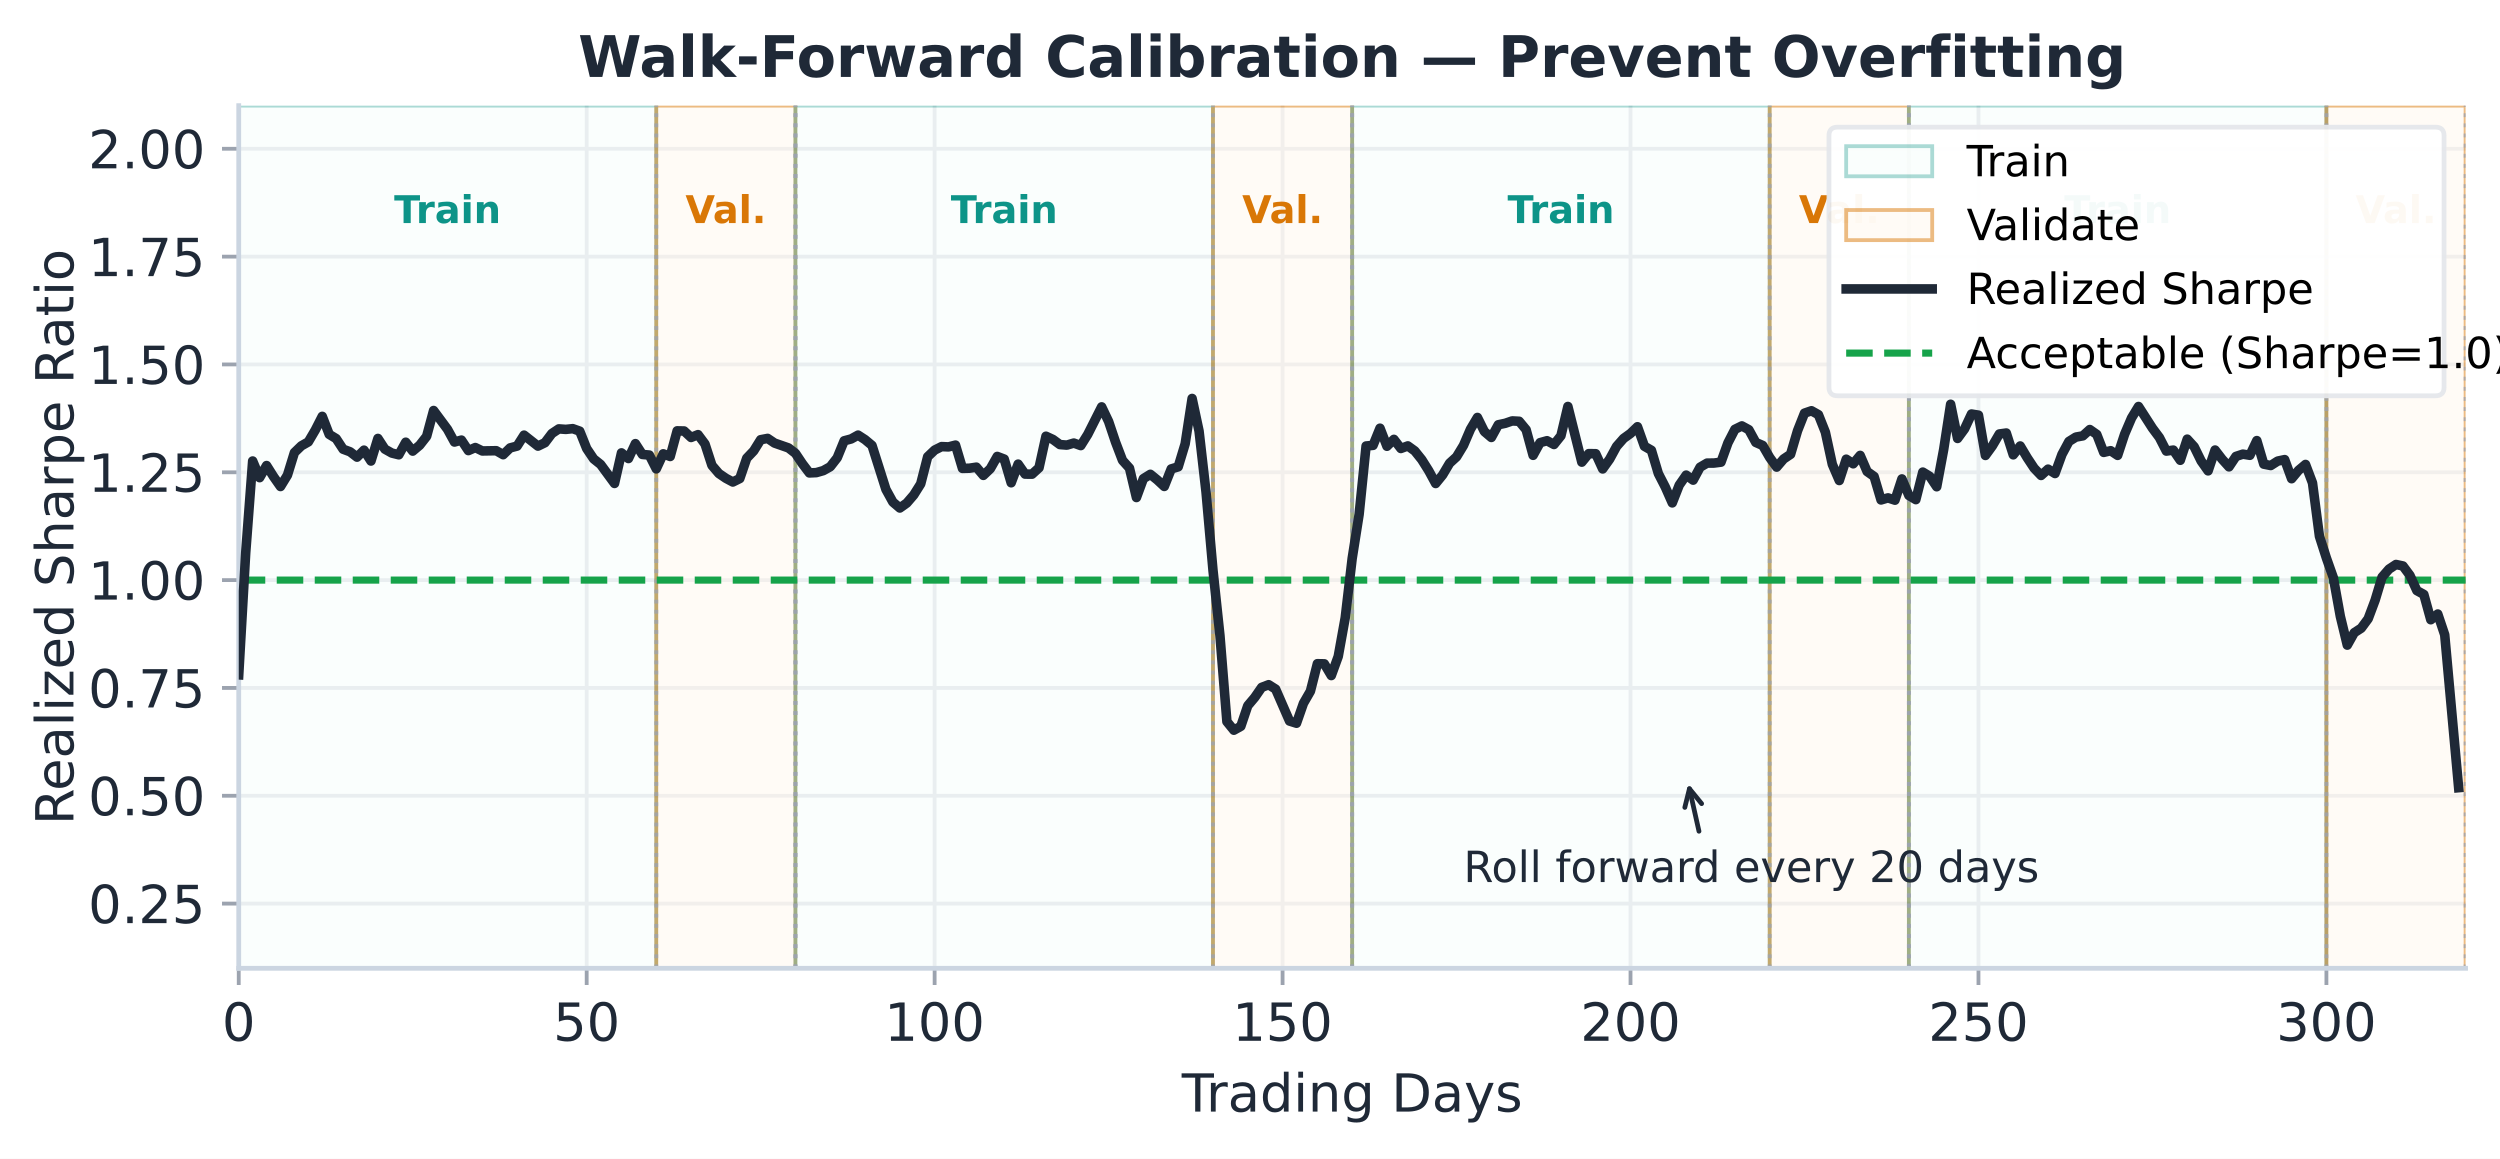
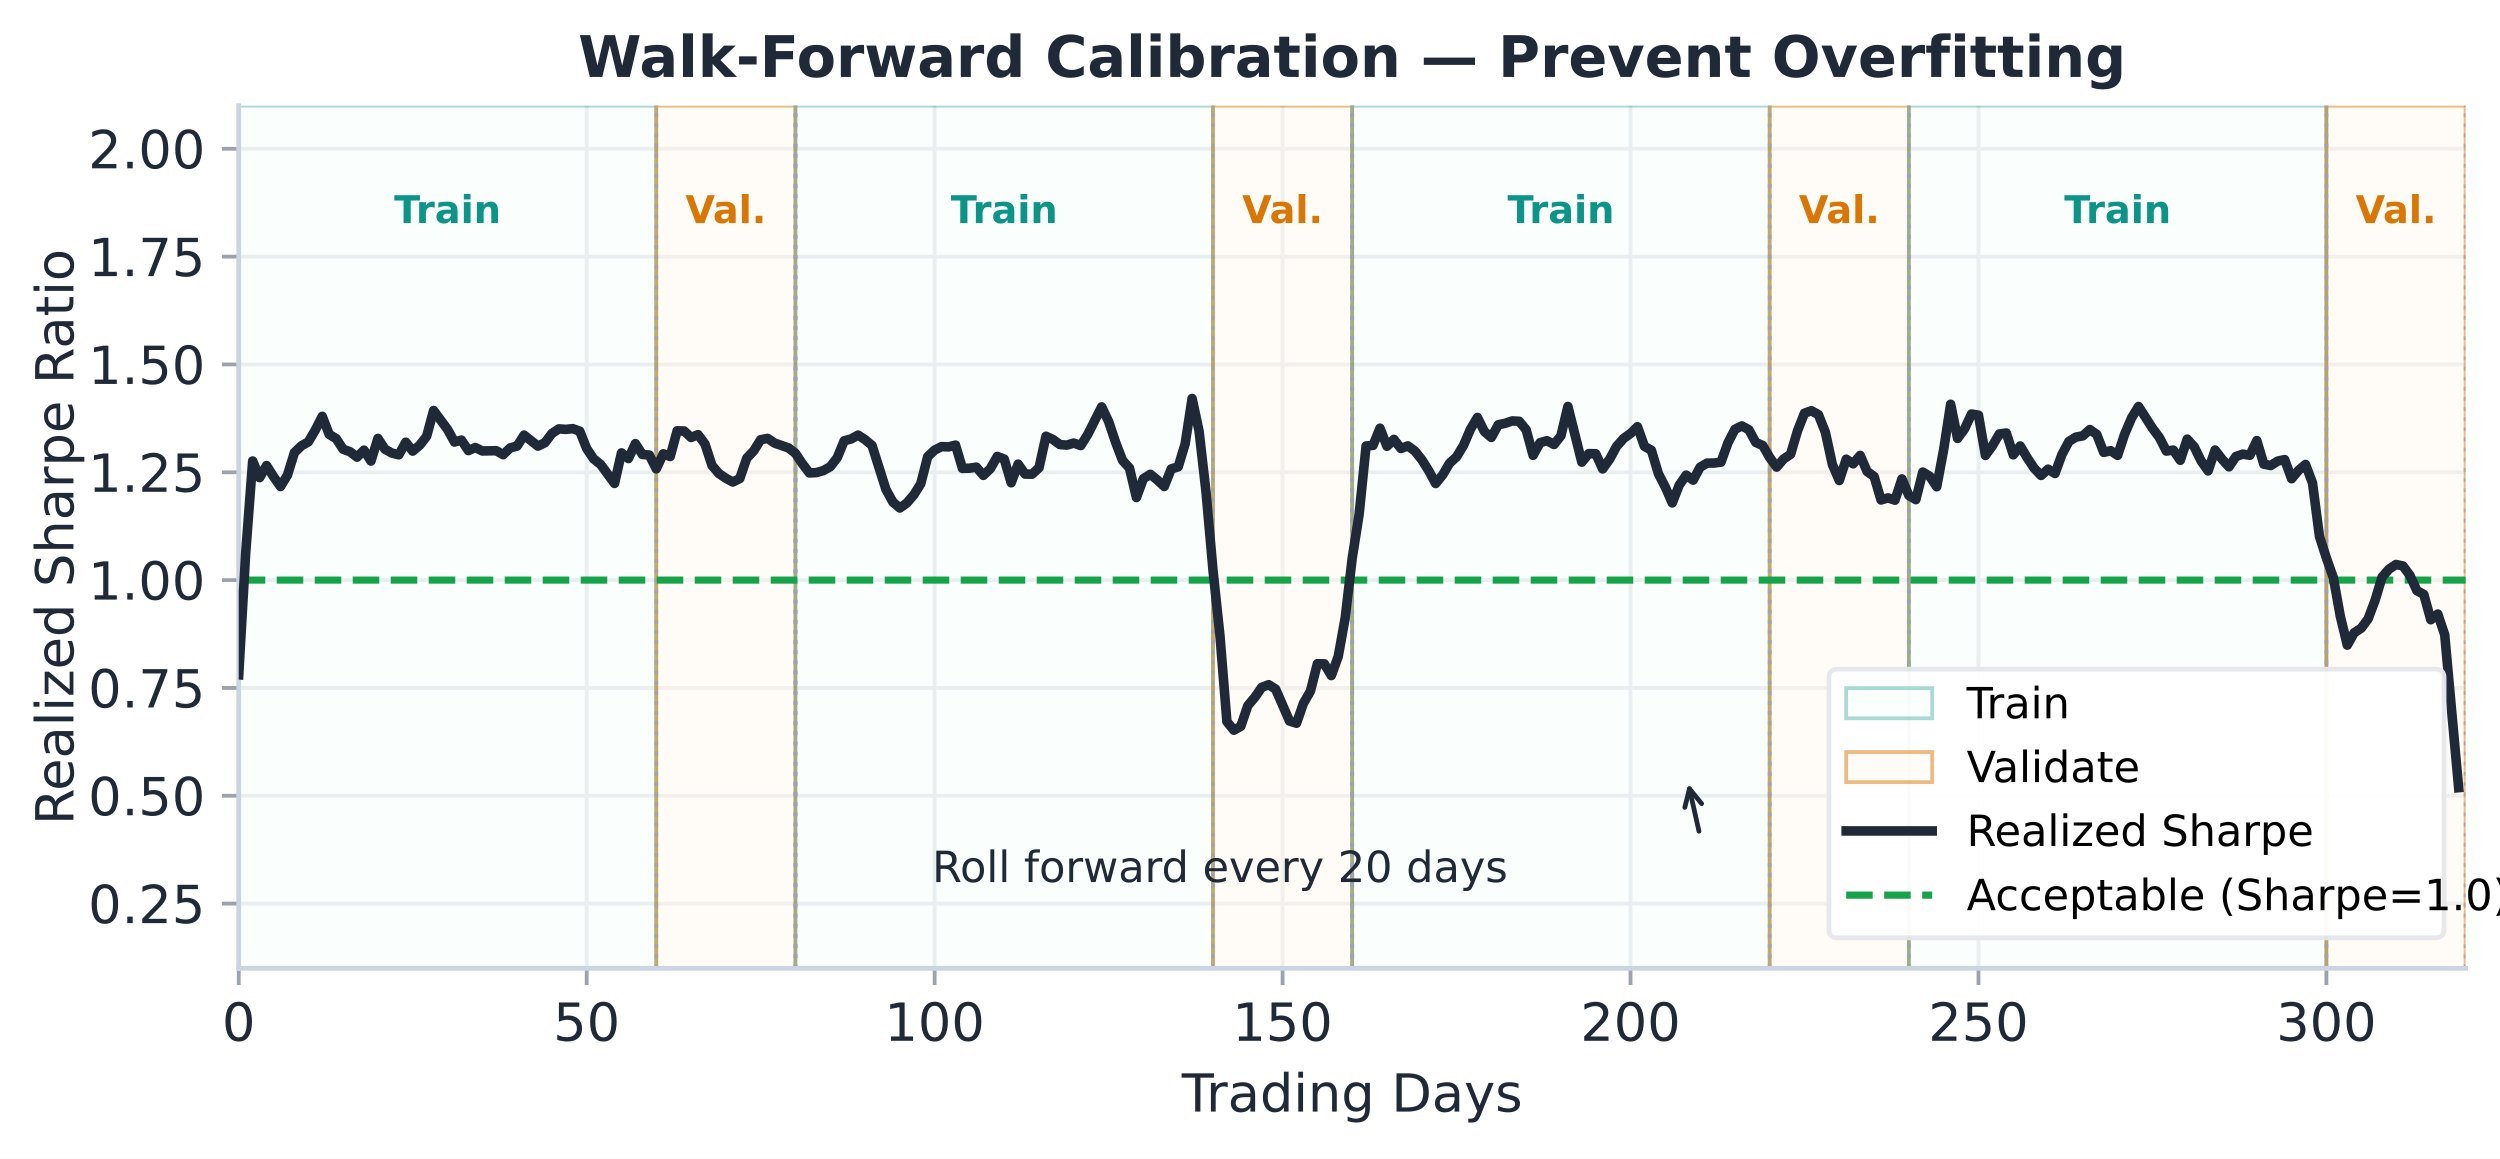
<svg xmlns="http://www.w3.org/2000/svg" xmlns:xlink="http://www.w3.org/1999/xlink" width="523.032pt" height="242.43pt" viewBox="0 0 523.032 242.43" version="1.1">
  <defs>
    <style type="text/css">*{stroke-linejoin: round; stroke-linecap: butt}</style>
  </defs>
  <g id="figure_1">
    <g id="patch_1">
      <path d="M 0 242.43  L 523.032 242.43  L 523.032 0  L 0 0  z " style="fill: #ffffff" />
    </g>
    <g id="axes_1">
      <g id="patch_2">
        <path d="M 49.947 202.581  L 515.832 202.581  L 515.832 22.104  L 49.947 22.104  z " style="fill: #ffffff" />
      </g>
      <g id="matplotlib.axis_1">
        <g id="xtick_1">
          <g id="line2d_1">
            <path d="M 49.947 202.581  L 49.947 22.104  " clip-path="url(#pe98f81dffe)" style="fill: none; stroke: #e5e7eb; stroke-width: 0.8; stroke-linecap: square" />
          </g>
          <g id="line2d_2">
            <defs>
              <path id="m44bf106854" d="M 0 0  L 0 3.5  " style="stroke: #9ca3af; stroke-width: 0.8" />
            </defs>
            <g>
              <use xlink:href="#m44bf106854" x="49.947" y="202.581" style="fill: #9ca3af; stroke: #9ca3af; stroke-width: 0.8" />
            </g>
          </g>
          <g id="text_1">
            <text style="font-size: 11px; font-family: 'Sarabun', 'DejaVu Sans'; text-anchor: middle; fill: #1f2937" x="49.947" y="217.743" transform="rotate(-0 49.94703 217.7431)">0</text>
          </g>
        </g>
        <g id="xtick_2">
          <g id="line2d_3">
            <path d="M 122.742 202.581  L 122.742 22.104  " clip-path="url(#pe98f81dffe)" style="fill: none; stroke: #e5e7eb; stroke-width: 0.8; stroke-linecap: square" />
          </g>
          <g id="line2d_4">
            <g>
              <use xlink:href="#m44bf106854" x="122.742" y="202.581" style="fill: #9ca3af; stroke: #9ca3af; stroke-width: 0.8" />
            </g>
          </g>
          <g id="text_2">
            <text style="font-size: 11px; font-family: 'Sarabun', 'DejaVu Sans'; text-anchor: middle; fill: #1f2937" x="122.742" y="217.743" transform="rotate(-0 122.7416 217.7431)">50</text>
          </g>
        </g>
        <g id="xtick_3">
          <g id="line2d_5">
            <path d="M 195.536 202.581  L 195.536 22.104  " clip-path="url(#pe98f81dffe)" style="fill: none; stroke: #e5e7eb; stroke-width: 0.8; stroke-linecap: square" />
          </g>
          <g id="line2d_6">
            <g>
              <use xlink:href="#m44bf106854" x="195.536" y="202.581" style="fill: #9ca3af; stroke: #9ca3af; stroke-width: 0.8" />
            </g>
          </g>
          <g id="text_3">
            <text style="font-size: 11px; font-family: 'Sarabun', 'DejaVu Sans'; text-anchor: middle; fill: #1f2937" x="195.536" y="217.743" transform="rotate(-0 195.5362 217.7431)">100</text>
          </g>
        </g>
        <g id="xtick_4">
          <g id="line2d_7">
            <path d="M 268.331 202.581  L 268.331 22.104  " clip-path="url(#pe98f81dffe)" style="fill: none; stroke: #e5e7eb; stroke-width: 0.8; stroke-linecap: square" />
          </g>
          <g id="line2d_8">
            <g>
              <use xlink:href="#m44bf106854" x="268.331" y="202.581" style="fill: #9ca3af; stroke: #9ca3af; stroke-width: 0.8" />
            </g>
          </g>
          <g id="text_4">
            <text style="font-size: 11px; font-family: 'Sarabun', 'DejaVu Sans'; text-anchor: middle; fill: #1f2937" x="268.331" y="217.743" transform="rotate(-0 268.3308 217.7431)">150</text>
          </g>
        </g>
        <g id="xtick_5">
          <g id="line2d_9">
            <path d="M 341.125 202.581  L 341.125 22.104  " clip-path="url(#pe98f81dffe)" style="fill: none; stroke: #e5e7eb; stroke-width: 0.8; stroke-linecap: square" />
          </g>
          <g id="line2d_10">
            <g>
              <use xlink:href="#m44bf106854" x="341.125" y="202.581" style="fill: #9ca3af; stroke: #9ca3af; stroke-width: 0.8" />
            </g>
          </g>
          <g id="text_5">
            <text style="font-size: 11px; font-family: 'Sarabun', 'DejaVu Sans'; text-anchor: middle; fill: #1f2937" x="341.125" y="217.743" transform="rotate(-0 341.1254 217.7431)">200</text>
          </g>
        </g>
        <g id="xtick_6">
          <g id="line2d_11">
            <path d="M 413.92 202.581  L 413.92 22.104  " clip-path="url(#pe98f81dffe)" style="fill: none; stroke: #e5e7eb; stroke-width: 0.8; stroke-linecap: square" />
          </g>
          <g id="line2d_12">
            <g>
              <use xlink:href="#m44bf106854" x="413.92" y="202.581" style="fill: #9ca3af; stroke: #9ca3af; stroke-width: 0.8" />
            </g>
          </g>
          <g id="text_6">
            <text style="font-size: 11px; font-family: 'Sarabun', 'DejaVu Sans'; text-anchor: middle; fill: #1f2937" x="413.92" y="217.743" transform="rotate(-0 413.92 217.7431)">250</text>
          </g>
        </g>
        <g id="xtick_7">
          <g id="line2d_13">
            <path d="M 486.715 202.581  L 486.715 22.104  " clip-path="url(#pe98f81dffe)" style="fill: none; stroke: #e5e7eb; stroke-width: 0.8; stroke-linecap: square" />
          </g>
          <g id="line2d_14">
            <g>
              <use xlink:href="#m44bf106854" x="486.715" y="202.581" style="fill: #9ca3af; stroke: #9ca3af; stroke-width: 0.8" />
            </g>
          </g>
          <g id="text_7">
            <text style="font-size: 11px; font-family: 'Sarabun', 'DejaVu Sans'; text-anchor: middle; fill: #1f2937" x="486.715" y="217.743" transform="rotate(-0 486.7146 217.7431)">300</text>
          </g>
        </g>
        <g id="text_8">
          <text style="font-size: 11px; font-family: 'Sarabun', 'DejaVu Sans'; text-anchor: middle; fill: #1f2937" x="282.89" y="232.568" transform="rotate(-0 282.8898 232.5678)">Trading Days</text>
        </g>
      </g>
      <g id="matplotlib.axis_2">
        <g id="ytick_1">
          <g id="line2d_15">
            <path d="M 49.947 189.045  L 515.832 189.045  " clip-path="url(#pe98f81dffe)" style="fill: none; stroke: #e5e7eb; stroke-width: 0.8; stroke-linecap: square" />
          </g>
          <g id="line2d_16">
            <defs>
              <path id="m0f3f423a9d" d="M 0 0  L -3.5 0  " style="stroke: #9ca3af; stroke-width: 0.8" />
            </defs>
            <g>
              <use xlink:href="#m0f3f423a9d" x="49.947" y="189.045" style="fill: #9ca3af; stroke: #9ca3af; stroke-width: 0.8" />
            </g>
          </g>
          <g id="text_9">
            <text style="font-size: 11px; font-family: 'Sarabun', 'DejaVu Sans'; text-anchor: end; fill: #1f2937" x="42.947" y="193.126" transform="rotate(-0 42.94703 193.1262)">0.25</text>
          </g>
        </g>
        <g id="ytick_2">
          <g id="line2d_17">
            <path d="M 49.947 166.485  L 515.832 166.485  " clip-path="url(#pe98f81dffe)" style="fill: none; stroke: #e5e7eb; stroke-width: 0.8; stroke-linecap: square" />
          </g>
          <g id="line2d_18">
            <g>
              <use xlink:href="#m0f3f423a9d" x="49.947" y="166.485" style="fill: #9ca3af; stroke: #9ca3af; stroke-width: 0.8" />
            </g>
          </g>
          <g id="text_10">
            <text style="font-size: 11px; font-family: 'Sarabun', 'DejaVu Sans'; text-anchor: end; fill: #1f2937" x="42.947" y="170.567" transform="rotate(-0 42.94703 170.5666)">0.50</text>
          </g>
        </g>
        <g id="ytick_3">
          <g id="line2d_19">
            <path d="M 49.947 143.926  L 515.832 143.926  " clip-path="url(#pe98f81dffe)" style="fill: none; stroke: #e5e7eb; stroke-width: 0.8; stroke-linecap: square" />
          </g>
          <g id="line2d_20">
            <g>
              <use xlink:href="#m0f3f423a9d" x="49.947" y="143.926" style="fill: #9ca3af; stroke: #9ca3af; stroke-width: 0.8" />
            </g>
          </g>
          <g id="text_11">
            <text style="font-size: 11px; font-family: 'Sarabun', 'DejaVu Sans'; text-anchor: end; fill: #1f2937" x="42.947" y="148.007" transform="rotate(-0 42.94703 148.0071)">0.75</text>
          </g>
        </g>
        <g id="ytick_4">
          <g id="line2d_21">
            <path d="M 49.947 121.366  L 515.832 121.366  " clip-path="url(#pe98f81dffe)" style="fill: none; stroke: #e5e7eb; stroke-width: 0.8; stroke-linecap: square" />
          </g>
          <g id="line2d_22">
            <g>
              <use xlink:href="#m0f3f423a9d" x="49.947" y="121.366" style="fill: #9ca3af; stroke: #9ca3af; stroke-width: 0.8" />
            </g>
          </g>
          <g id="text_12">
            <text style="font-size: 11px; font-family: 'Sarabun', 'DejaVu Sans'; text-anchor: end; fill: #1f2937" x="42.947" y="125.448" transform="rotate(-0 42.94703 125.4475)">1.00</text>
          </g>
        </g>
        <g id="ytick_5">
          <g id="line2d_23">
            <path d="M 49.947 98.807  L 515.832 98.807  " clip-path="url(#pe98f81dffe)" style="fill: none; stroke: #e5e7eb; stroke-width: 0.8; stroke-linecap: square" />
          </g>
          <g id="line2d_24">
            <g>
              <use xlink:href="#m0f3f423a9d" x="49.947" y="98.807" style="fill: #9ca3af; stroke: #9ca3af; stroke-width: 0.8" />
            </g>
          </g>
          <g id="text_13">
            <text style="font-size: 11px; font-family: 'Sarabun', 'DejaVu Sans'; text-anchor: end; fill: #1f2937" x="42.947" y="102.888" transform="rotate(-0 42.94703 102.888)">1.25</text>
          </g>
        </g>
        <g id="ytick_6">
          <g id="line2d_25">
            <path d="M 49.947 76.247  L 515.832 76.247  " clip-path="url(#pe98f81dffe)" style="fill: none; stroke: #e5e7eb; stroke-width: 0.8; stroke-linecap: square" />
          </g>
          <g id="line2d_26">
            <g>
              <use xlink:href="#m0f3f423a9d" x="49.947" y="76.247" style="fill: #9ca3af; stroke: #9ca3af; stroke-width: 0.8" />
            </g>
          </g>
          <g id="text_14">
            <text style="font-size: 11px; font-family: 'Sarabun', 'DejaVu Sans'; text-anchor: end; fill: #1f2937" x="42.947" y="80.328" transform="rotate(-0 42.94703 80.32846)">1.50</text>
          </g>
        </g>
        <g id="ytick_7">
          <g id="line2d_27">
            <path d="M 49.947 53.688  L 515.832 53.688  " clip-path="url(#pe98f81dffe)" style="fill: none; stroke: #e5e7eb; stroke-width: 0.8; stroke-linecap: square" />
          </g>
          <g id="line2d_28">
            <g>
              <use xlink:href="#m0f3f423a9d" x="49.947" y="53.688" style="fill: #9ca3af; stroke: #9ca3af; stroke-width: 0.8" />
            </g>
          </g>
          <g id="text_15">
            <text style="font-size: 11px; font-family: 'Sarabun', 'DejaVu Sans'; text-anchor: end; fill: #1f2937" x="42.947" y="57.769" transform="rotate(-0 42.94703 57.76891)">1.75</text>
          </g>
        </g>
        <g id="ytick_8">
          <g id="line2d_29">
            <path d="M 49.947 31.128  L 515.832 31.128  " clip-path="url(#pe98f81dffe)" style="fill: none; stroke: #e5e7eb; stroke-width: 0.8; stroke-linecap: square" />
          </g>
          <g id="line2d_30">
            <g>
              <use xlink:href="#m0f3f423a9d" x="49.947" y="31.128" style="fill: #9ca3af; stroke: #9ca3af; stroke-width: 0.8" />
            </g>
          </g>
          <g id="text_16">
            <text style="font-size: 11px; font-family: 'Sarabun', 'DejaVu Sans'; text-anchor: end; fill: #1f2937" x="42.947" y="35.209" transform="rotate(-0 42.94703 35.20936)">2.00</text>
          </g>
        </g>
        <g id="text_17">
          <text style="font-size: 11px; font-family: 'Sarabun', 'DejaVu Sans'; text-anchor: middle; fill: #1f2937" x="15.362" y="112.343" transform="rotate(-90 15.36234 112.3426)">Realized Sharpe Ratio</text>
        </g>
      </g>
      <g id="patch_3">
        <path d="M 49.947 202.581  L 137.301 202.581  L 137.301 22.104  L 49.947 22.104  z " clip-path="url(#pe98f81dffe)" style="fill: #f0fdfa; opacity: 0.35; stroke: #0d9488; stroke-width: 0.8; stroke-linejoin: miter" />
      </g>
      <g id="patch_4">
        <path d="M 137.301 202.581  L 166.418 202.581  L 166.418 22.104  L 137.301 22.104  z " clip-path="url(#pe98f81dffe)" style="fill: #fff7ed; opacity: 0.5; stroke: #d97706; stroke-width: 0.8; stroke-linejoin: miter" />
      </g>
      <g id="patch_5">
        <path d="M 166.418 202.581  L 253.772 202.581  L 253.772 22.104  L 166.418 22.104  z " clip-path="url(#pe98f81dffe)" style="fill: #f0fdfa; opacity: 0.35; stroke: #0d9488; stroke-width: 0.8; stroke-linejoin: miter" />
      </g>
      <g id="patch_6">
        <path d="M 253.772 202.581  L 282.89 202.581  L 282.89 22.104  L 253.772 22.104  z " clip-path="url(#pe98f81dffe)" style="fill: #fff7ed; opacity: 0.5; stroke: #d97706; stroke-width: 0.8; stroke-linejoin: miter" />
      </g>
      <g id="patch_7">
        <path d="M 282.89 202.581  L 370.243 202.581  L 370.243 22.104  L 282.89 22.104  z " clip-path="url(#pe98f81dffe)" style="fill: #f0fdfa; opacity: 0.35; stroke: #0d9488; stroke-width: 0.8; stroke-linejoin: miter" />
      </g>
      <g id="patch_8">
        <path d="M 370.243 202.581  L 399.361 202.581  L 399.361 22.104  L 370.243 22.104  z " clip-path="url(#pe98f81dffe)" style="fill: #fff7ed; opacity: 0.5; stroke: #d97706; stroke-width: 0.8; stroke-linejoin: miter" />
      </g>
      <g id="patch_9">
        <path d="M 399.361 202.581  L 486.715 202.581  L 486.715 22.104  L 399.361 22.104  z " clip-path="url(#pe98f81dffe)" style="fill: #f0fdfa; opacity: 0.35; stroke: #0d9488; stroke-width: 0.8; stroke-linejoin: miter" />
      </g>
      <g id="patch_10">
        <path d="M 486.715 202.581  L 515.832 202.581  L 515.832 22.104  L 486.715 22.104  z " clip-path="url(#pe98f81dffe)" style="fill: #fff7ed; opacity: 0.5; stroke: #d97706; stroke-width: 0.8; stroke-linejoin: miter" />
      </g>
      <g id="line2d_31">
        <path d="M 49.947 202.581  L 49.947 22.104  " clip-path="url(#pe98f81dffe)" style="fill: none; stroke-dasharray: 0.8,1.32; stroke-dashoffset: 0; stroke: #9ca3af; stroke-opacity: 0.8; stroke-width: 0.8" />
      </g>
      <g id="line2d_32">
        <path d="M 137.301 202.581  L 137.301 22.104  " clip-path="url(#pe98f81dffe)" style="fill: none; stroke-dasharray: 0.8,1.32; stroke-dashoffset: 0; stroke: #9ca3af; stroke-opacity: 0.8; stroke-width: 0.8" />
      </g>
      <g id="line2d_33">
        <path d="M 166.418 202.581  L 166.418 22.104  " clip-path="url(#pe98f81dffe)" style="fill: none; stroke-dasharray: 0.8,1.32; stroke-dashoffset: 0; stroke: #9ca3af; stroke-opacity: 0.8; stroke-width: 0.8" />
      </g>
      <g id="line2d_34">
        <path d="M 166.418 202.581  L 166.418 22.104  " clip-path="url(#pe98f81dffe)" style="fill: none; stroke-dasharray: 0.8,1.32; stroke-dashoffset: 0; stroke: #9ca3af; stroke-opacity: 0.8; stroke-width: 0.8" />
      </g>
      <g id="line2d_35">
        <path d="M 253.772 202.581  L 253.772 22.104  " clip-path="url(#pe98f81dffe)" style="fill: none; stroke-dasharray: 0.8,1.32; stroke-dashoffset: 0; stroke: #9ca3af; stroke-opacity: 0.8; stroke-width: 0.8" />
      </g>
      <g id="line2d_36">
        <path d="M 282.89 202.581  L 282.89 22.104  " clip-path="url(#pe98f81dffe)" style="fill: none; stroke-dasharray: 0.8,1.32; stroke-dashoffset: 0; stroke: #9ca3af; stroke-opacity: 0.8; stroke-width: 0.8" />
      </g>
      <g id="line2d_37">
        <path d="M 282.89 202.581  L 282.89 22.104  " clip-path="url(#pe98f81dffe)" style="fill: none; stroke-dasharray: 0.8,1.32; stroke-dashoffset: 0; stroke: #9ca3af; stroke-opacity: 0.8; stroke-width: 0.8" />
      </g>
      <g id="line2d_38">
        <path d="M 370.243 202.581  L 370.243 22.104  " clip-path="url(#pe98f81dffe)" style="fill: none; stroke-dasharray: 0.8,1.32; stroke-dashoffset: 0; stroke: #9ca3af; stroke-opacity: 0.8; stroke-width: 0.8" />
      </g>
      <g id="line2d_39">
        <path d="M 399.361 202.581  L 399.361 22.104  " clip-path="url(#pe98f81dffe)" style="fill: none; stroke-dasharray: 0.8,1.32; stroke-dashoffset: 0; stroke: #9ca3af; stroke-opacity: 0.8; stroke-width: 0.8" />
      </g>
      <g id="line2d_40">
        <path d="M 399.361 202.581  L 399.361 22.104  " clip-path="url(#pe98f81dffe)" style="fill: none; stroke-dasharray: 0.8,1.32; stroke-dashoffset: 0; stroke: #9ca3af; stroke-opacity: 0.8; stroke-width: 0.8" />
      </g>
      <g id="line2d_41">
        <path d="M 486.715 202.581  L 486.715 22.104  " clip-path="url(#pe98f81dffe)" style="fill: none; stroke-dasharray: 0.8,1.32; stroke-dashoffset: 0; stroke: #9ca3af; stroke-opacity: 0.8; stroke-width: 0.8" />
      </g>
      <g id="line2d_42">
        <path d="M 515.832 202.581  L 515.832 22.104  " clip-path="url(#pe98f81dffe)" style="fill: none; stroke-dasharray: 0.8,1.32; stroke-dashoffset: 0; stroke: #9ca3af; stroke-opacity: 0.8; stroke-width: 0.8" />
      </g>
      <g id="line2d_43">
        <path d="M 49.947 121.366  L 515.832 121.366  " clip-path="url(#pe98f81dffe)" style="fill: none; stroke-dasharray: 5.55,2.4; stroke-dashoffset: 0; stroke: #16a34a; stroke-width: 1.5" />
      </g>
      <g id="patch_11">
        <path d="M 49.947 202.581  L 49.947 22.104  " style="fill: none; stroke: #cbd5e1; stroke-linejoin: miter; stroke-linecap: square" />
      </g>
      <g id="patch_12">
        <path d="M 49.947 202.581  L 515.832 202.581  " style="fill: none; stroke: #cbd5e1; stroke-linejoin: miter; stroke-linecap: square" />
      </g>
      <g id="text_18">
        <text style="font-weight: 700; font-size: 8px; font-family: 'Sarabun', 'DejaVu Sans'; text-anchor: middle; fill: #0d9488" x="93.624" y="46.664" transform="rotate(-0 93.62379 46.66392)">Train</text>
      </g>
      <g id="text_19">
        <text style="font-weight: 700; font-size: 8px; font-family: 'Sarabun', 'DejaVu Sans'; text-anchor: middle; fill: #d97706" x="151.859" y="46.664" transform="rotate(-0 151.8595 46.66392)">Val.</text>
      </g>
      <g id="text_20">
        <text style="font-weight: 700; font-size: 8px; font-family: 'Sarabun', 'DejaVu Sans'; text-anchor: middle; fill: #0d9488" x="210.095" y="46.664" transform="rotate(-0 210.0952 46.66392)">Train</text>
      </g>
      <g id="text_21">
        <text style="font-weight: 700; font-size: 8px; font-family: 'Sarabun', 'DejaVu Sans'; text-anchor: middle; fill: #d97706" x="268.331" y="46.664" transform="rotate(-0 268.3308 46.66392)">Val.</text>
      </g>
      <g id="text_22">
        <text style="font-weight: 700; font-size: 8px; font-family: 'Sarabun', 'DejaVu Sans'; text-anchor: middle; fill: #0d9488" x="326.567" y="46.664" transform="rotate(-0 326.5665 46.66392)">Train</text>
      </g>
      <g id="text_23">
        <text style="font-weight: 700; font-size: 8px; font-family: 'Sarabun', 'DejaVu Sans'; text-anchor: middle; fill: #d97706" x="384.802" y="46.664" transform="rotate(-0 384.8022 46.66392)">Val.</text>
      </g>
      <g id="text_24">
        <text style="font-weight: 700; font-size: 8px; font-family: 'Sarabun', 'DejaVu Sans'; text-anchor: middle; fill: #0d9488" x="443.038" y="46.664" transform="rotate(-0 443.0379 46.66392)">Train</text>
      </g>
      <g id="text_25">
        <text style="font-weight: 700; font-size: 8px; font-family: 'Sarabun', 'DejaVu Sans'; text-anchor: middle; fill: #d97706" x="501.274" y="46.664" transform="rotate(-0 501.2736 46.66392)">Val.</text>
      </g>
      <g id="patch_13">
        <path d="M 355.448 173.906  Q 354.329 168.914 353.454 165.013  " style="fill: none; stroke: #1f2937; stroke-linecap: round" />
        <path d="M 352.485 168.92  L 353.454 165.013  L 355.998 168.132  " style="fill: none; stroke: #1f2937; stroke-linecap: round" />
      </g>
      <g id="text_26">
-         <text style="font-size: 9px; font-family: 'Sarabun', 'DejaVu Sans'; text-anchor: start; fill: #1f2937" x="306.184" y="184.533" transform="rotate(-0 306.184 184.5331)">Roll forward every 20 days</text>
+         <text style="font-size: 9px; font-family: 'Sarabun', 'DejaVu Sans'; text-anchor: start; fill: #1f2937" x="195" y="184.533" transform="rotate(-0 195 184.5331)">Roll forward every 20 days</text>
      </g>
      <g id="text_27">
        <text style="font-weight: 700; font-size: 12px; font-family: 'Sarabun', 'DejaVu Sans'; text-anchor: middle; fill: #1f2937" x="282.89" y="16.104" transform="rotate(-0 282.8898 16.10438)">Walk-Forward Calibration — Prevent Overfitting</text>
      </g>
      <g id="line2d_44">
        <path d="M 49.947 141.186  L 51.403 115.687  L 52.859 96.45  L 54.315 99.931  L 55.771 97.401  L 57.226 99.711  L 58.682 101.785  L 60.138 99.407  L 61.594 94.682  L 63.05 93.275  L 64.506 92.447  L 65.962 89.969  L 67.418 87.109  L 68.874 90.875  L 70.33 91.761  L 71.785 93.98  L 73.241 94.519  L 74.697 95.64  L 76.153 94.179  L 77.609 96.452  L 79.065 91.728  L 80.521 93.965  L 81.977 94.785  L 83.433 95.147  L 84.888 92.519  L 86.344 94.376  L 87.8 93.147  L 89.256 91.286  L 90.712 85.886  L 93.624 89.819  L 95.08 92.476  L 96.536 92.075  L 97.991 94.268  L 99.447 93.634  L 100.903 94.345  L 103.815 94.293  L 105.271 95.128  L 106.727 93.705  L 108.183 93.327  L 109.639 91.038  L 112.55 93.331  L 114.006 92.62  L 115.462 90.694  L 116.918 89.727  L 118.374 89.833  L 119.83 89.681  L 121.286 90.201  L 122.742 93.841  L 124.198 96.003  L 125.653 97.168  L 128.565 101.141  L 130.021 94.748  L 131.477 95.931  L 132.933 92.815  L 134.389 95.076  L 135.845 95.205  L 137.301 98.09  L 138.756 94.946  L 140.212 95.502  L 141.668 90.14  L 143.124 90.17  L 144.58 91.523  L 146.036 90.935  L 147.492 92.889  L 148.948 97.37  L 150.404 99.07  L 151.859 100.06  L 153.315 100.841  L 154.771 100.118  L 156.227 95.86  L 157.683 94.331  L 159.139 91.996  L 160.595 91.718  L 162.051 92.697  L 164.963 93.711  L 166.418 94.841  L 167.874 97.022  L 169.33 98.942  L 170.786 98.877  L 172.242 98.46  L 173.698 97.646  L 175.154 95.778  L 176.61 92.222  L 178.066 91.835  L 179.521 91.032  L 180.977 91.976  L 182.433 93.19  L 185.345 102.386  L 186.801 105.037  L 188.257 106.28  L 189.713 105.242  L 191.169 103.549  L 192.624 101.233  L 194.08 95.555  L 195.536 94.167  L 196.992 93.435  L 198.448 93.496  L 199.904 93.122  L 201.36 97.994  L 202.816 97.956  L 204.272 97.734  L 205.727 99.453  L 207.183 98.067  L 208.639 95.494  L 210.095 96.047  L 211.551 100.999  L 213.007 97.102  L 214.463 99.189  L 215.919 99.2  L 217.375 97.866  L 218.831 91.265  L 220.286 91.94  L 221.742 93.01  L 223.198 93.125  L 224.654 92.696  L 226.11 93.222  L 227.566 90.895  L 230.478 85.124  L 231.934 88.175  L 233.389 92.504  L 234.845 96.32  L 236.301 97.937  L 237.757 104.087  L 239.213 100.137  L 240.669 99.233  L 242.125 100.412  L 243.581 101.767  L 245.037 98.106  L 246.492 97.667  L 247.948 92.861  L 249.404 83.365  L 250.86 90.195  L 252.316 102.943  L 253.772 119.302  L 255.228 132.972  L 256.684 150.97  L 258.14 152.767  L 259.595 151.949  L 261.051 147.637  L 262.507 145.908  L 263.963 143.807  L 265.419 143.251  L 266.875 144.169  L 269.787 150.852  L 271.243 151.309  L 272.699 147.137  L 274.154 144.612  L 275.61 138.856  L 277.066 138.884  L 278.522 141.334  L 279.978 137.327  L 281.434 129.254  L 282.89 116.846  L 284.346 107.617  L 285.802 93.309  L 287.257 93.174  L 288.713 89.586  L 290.169 93.362  L 291.625 91.922  L 293.081 93.827  L 294.537 93.289  L 295.993 94.341  L 297.449 96.16  L 298.905 98.475  L 300.36 101.154  L 301.816 99.362  L 303.272 96.909  L 304.728 95.577  L 306.184 93.179  L 307.64 89.793  L 309.096 87.338  L 310.552 90.283  L 312.008 91.519  L 313.463 88.866  L 314.919 88.557  L 316.375 88.059  L 317.831 88.138  L 319.287 89.899  L 320.743 95.258  L 322.199 92.612  L 323.655 92.205  L 325.111 92.99  L 326.567 91.168  L 328.022 85.04  L 330.934 96.684  L 332.39 94.902  L 333.846 94.926  L 335.302 98.103  L 336.758 96.059  L 338.214 93.39  L 339.67 91.735  L 341.125 90.685  L 342.581 89.279  L 344.037 93.365  L 345.493 94.202  L 346.949 99.076  L 348.405 101.912  L 349.861 105.208  L 351.317 101.492  L 352.773 99.403  L 354.228 100.449  L 355.684 97.743  L 357.14 96.89  L 358.596 96.876  L 360.052 96.688  L 361.508 92.65  L 362.964 89.82  L 364.42 89.106  L 365.876 89.903  L 367.331 92.56  L 368.787 93.2  L 370.243 95.714  L 371.699 97.728  L 373.155 96.025  L 374.611 95.046  L 376.067 90.119  L 377.523 86.436  L 378.979 85.936  L 380.435 86.754  L 381.89 90.418  L 383.346 97.149  L 384.802 100.53  L 386.258 96.071  L 387.714 97.028  L 389.17 95.275  L 390.626 98.646  L 392.082 99.682  L 393.538 104.594  L 394.993 104.162  L 396.449 104.644  L 397.905 100.198  L 399.361 103.652  L 400.817 104.529  L 402.273 98.771  L 403.729 99.66  L 405.185 101.831  L 406.641 94.046  L 408.096 84.577  L 409.552 91.726  L 411.008 89.735  L 412.464 86.62  L 413.92 86.855  L 415.376 95.283  L 416.832 93.277  L 418.288 90.796  L 419.744 90.594  L 421.2 95.153  L 422.655 93.306  L 424.111 95.752  L 425.567 97.951  L 427.023 99.47  L 428.479 98.152  L 429.935 99.065  L 431.391 95.066  L 432.847 92.357  L 434.303 91.444  L 435.758 91.185  L 437.214 89.867  L 438.67 90.888  L 440.126 94.644  L 441.582 94.295  L 443.038 95.268  L 444.494 90.849  L 445.95 87.442  L 447.406 85.044  L 450.317 89.58  L 451.773 91.534  L 453.229 94.372  L 454.685 94.168  L 456.141 96.294  L 457.597 91.876  L 459.053 93.472  L 460.509 96.446  L 461.964 98.507  L 463.42 94.157  L 464.876 96.052  L 466.332 97.669  L 467.788 95.488  L 469.244 95.013  L 470.7 95.253  L 472.156 92.18  L 473.612 97.106  L 475.068 97.395  L 476.523 96.467  L 477.979 96.156  L 479.435 100.149  L 480.891 98.395  L 482.347 97.171  L 483.803 101.032  L 485.259 112.214  L 486.715 116.756  L 488.171 120.882  L 489.626 128.945  L 491.082 134.966  L 492.538 132.368  L 493.994 131.424  L 495.45 129.45  L 496.906 125.566  L 498.362 120.736  L 499.818 119.06  L 501.274 118.099  L 502.729 118.41  L 504.185 120.369  L 505.641 123.561  L 507.097 124.368  L 508.553 129.655  L 510.009 128.462  L 511.465 132.807  L 514.377 164.795  L 514.377 164.795  " clip-path="url(#pe98f81dffe)" style="fill: none; stroke: #1f2937; stroke-width: 2; stroke-linecap: square" />
      </g>
      <g id="legend_1">
        <g id="patch_14">
-           <path d="M 384.442 82.802  L 509.532 82.802  Q 511.332 82.802 511.332 81.002  L 511.332 28.404  Q 511.332 26.604 509.532 26.604  L 384.442 26.604  Q 382.642 26.604 382.642 28.404  L 382.642 81.002  Q 382.642 82.802 384.442 82.802  z " style="fill: #ffffff; opacity: 0.95; stroke: #e5e7eb; stroke-linejoin: miter" />
+           <path d="M 384.442 196.198 L 509.532 196.198 Q 511.332 196.198 511.332 194.398 L 511.332 141.8 Q 511.332 140.0 509.532 140.0 L 384.442 140.0 Q 382.642 140.0 382.642 141.8 L 382.642 194.398 Q 382.642 196.198 384.442 196.198 z " style="fill: #ffffff; opacity: 0.95; stroke: #e5e7eb; stroke-linejoin: miter" />
        </g>
        <g id="patch_15">
-           <path d="M 386.242 36.883  L 404.242 36.883  L 404.242 30.583  L 386.242 30.583  z " style="fill: #f0fdfa; opacity: 0.35; stroke: #0d9488; stroke-width: 0.8; stroke-linejoin: miter" />
+           <path d="M 386.242 150.278 L 404.242 150.278 L 404.242 143.978 L 386.242 143.978 z " style="fill: #f0fdfa; opacity: 0.35; stroke: #0d9488; stroke-width: 0.8; stroke-linejoin: miter" />
        </g>
        <g id="text_28">
-           <text style="font-size: 9px; font-family: 'Sarabun', 'DejaVu Sans'; text-anchor: start" x="411.442" y="36.883" transform="rotate(-0 411.4423 36.88266)">Train</text>
+           <text style="font-size: 9px; font-family: 'Sarabun', 'DejaVu Sans'; text-anchor: start" x="411.442" y="150.278" transform="rotate(-0 411.4423 150.2783)">Train</text>
        </g>
        <g id="patch_16">
-           <path d="M 386.242 50.239  L 404.242 50.239  L 404.242 43.939  L 386.242 43.939  z " style="fill: #fff7ed; opacity: 0.5; stroke: #d97706; stroke-width: 0.8; stroke-linejoin: miter" />
+           <path d="M 386.242 163.635 L 404.242 163.635 L 404.242 157.335 L 386.242 157.335 z " style="fill: #fff7ed; opacity: 0.5; stroke: #d97706; stroke-width: 0.8; stroke-linejoin: miter" />
        </g>
        <g id="text_29">
-           <text style="font-size: 9px; font-family: 'Sarabun', 'DejaVu Sans'; text-anchor: start" x="411.442" y="50.239" transform="rotate(-0 411.4423 50.23922)">Validate</text>
+           <text style="font-size: 9px; font-family: 'Sarabun', 'DejaVu Sans'; text-anchor: start" x="411.442" y="163.635" transform="rotate(-0 411.4423 163.6348)">Validate</text>
        </g>
        <g id="line2d_45">
-           <path d="M 386.242 60.446  L 395.242 60.446  L 404.242 60.446  " style="fill: none; stroke: #1f2937; stroke-width: 2; stroke-linecap: square" />
+           <path d="M 386.242 173.841 L 395.242 173.841 L 404.242 173.841 " style="fill: none; stroke: #1f2937; stroke-width: 2; stroke-linecap: square" />
        </g>
        <g id="text_30">
-           <text style="font-size: 9px; font-family: 'Sarabun', 'DejaVu Sans'; text-anchor: start" x="411.442" y="63.596" transform="rotate(-0 411.4423 63.59578)">Realized Sharpe</text>
+           <text style="font-size: 9px; font-family: 'Sarabun', 'DejaVu Sans'; text-anchor: start" x="411.442" y="176.991" transform="rotate(-0 411.4423 176.9914)">Realized Sharpe</text>
        </g>
        <g id="line2d_46">
-           <path d="M 386.242 73.874  L 395.242 73.874  L 404.242 73.874  " style="fill: none; stroke-dasharray: 5.55,2.4; stroke-dashoffset: 0; stroke: #16a34a; stroke-width: 1.5" />
+           <path d="M 386.242 187.27 L 395.242 187.27 L 404.242 187.27 " style="fill: none; stroke-dasharray: 5.55,2.4; stroke-dashoffset: 0; stroke: #16a34a; stroke-width: 1.5" />
        </g>
        <g id="text_31">
-           <text style="font-size: 9px; font-family: 'Sarabun', 'DejaVu Sans'; text-anchor: start" x="411.442" y="77.024" transform="rotate(-0 411.4423 77.02406)">Acceptable (Sharpe=1.0)</text>
+           <text style="font-size: 9px; font-family: 'Sarabun', 'DejaVu Sans'; text-anchor: start" x="411.442" y="190.42" transform="rotate(-0 411.4423 190.4197)">Acceptable (Sharpe=1.0)</text>
        </g>
      </g>
    </g>
  </g>
  <defs>
    <clipPath id="pe98f81dffe">
      <rect x="49.947" y="22.104" width="465.885" height="180.476" />
    </clipPath>
  </defs>
</svg>
